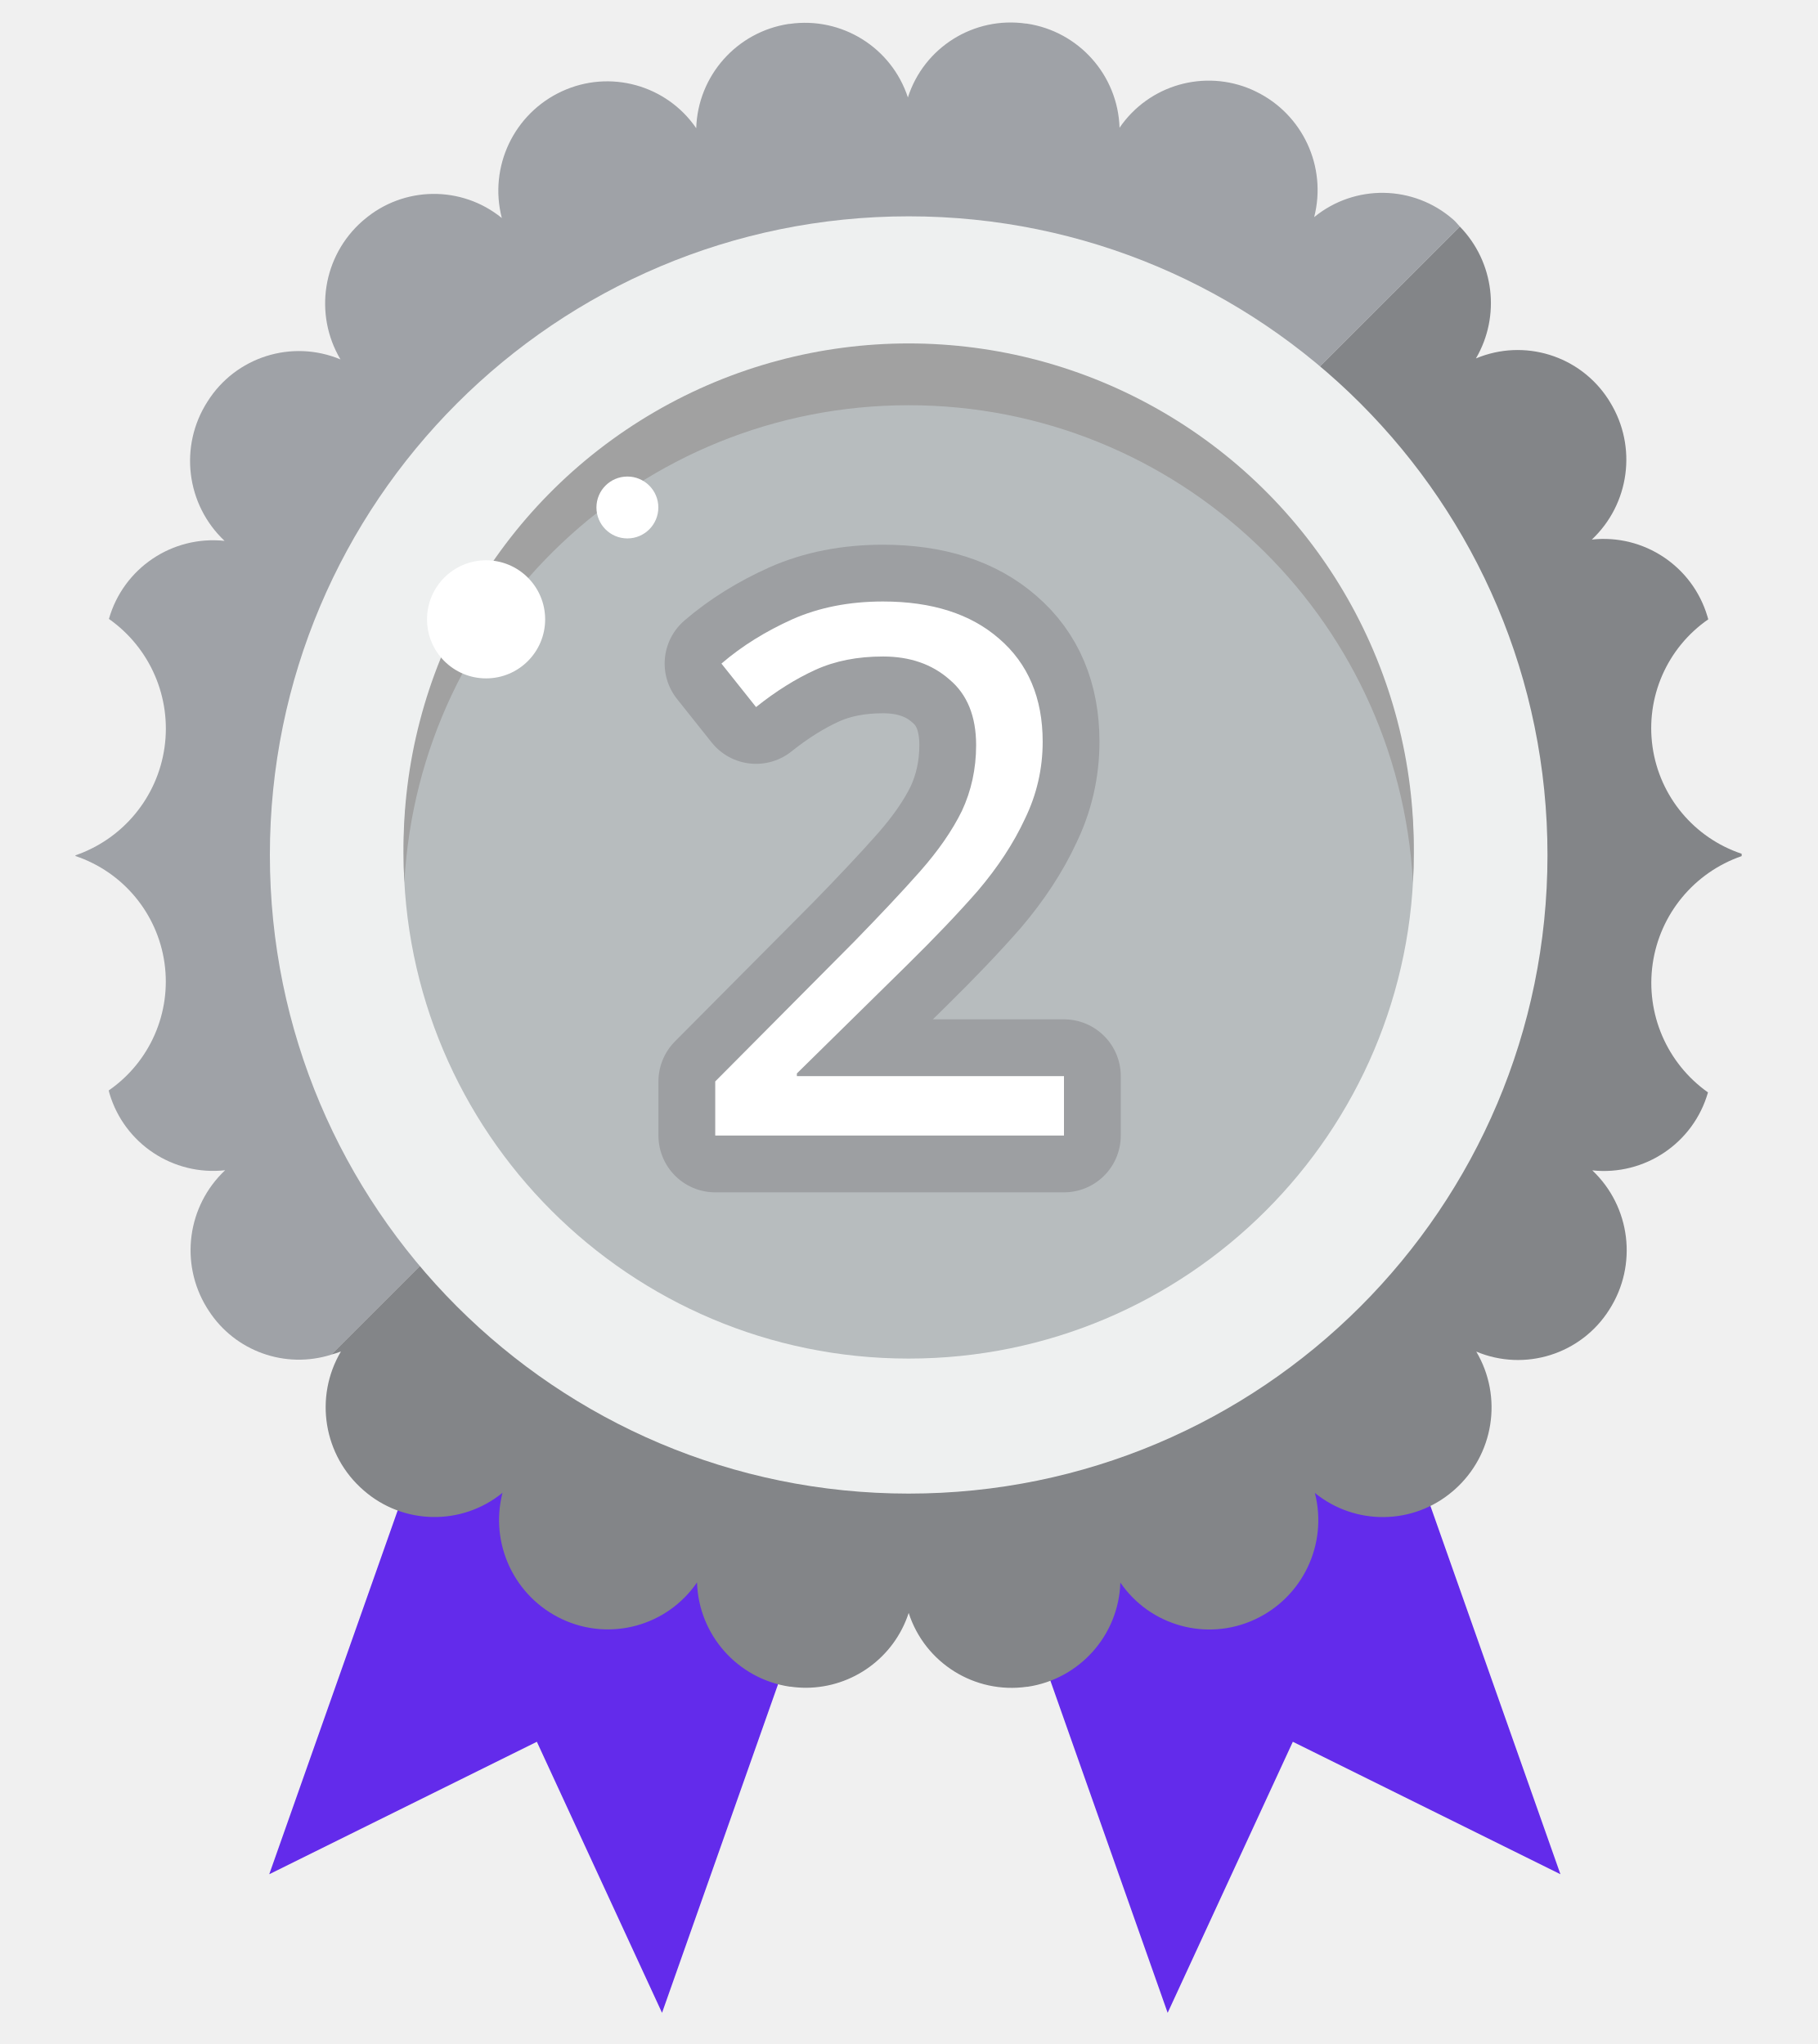
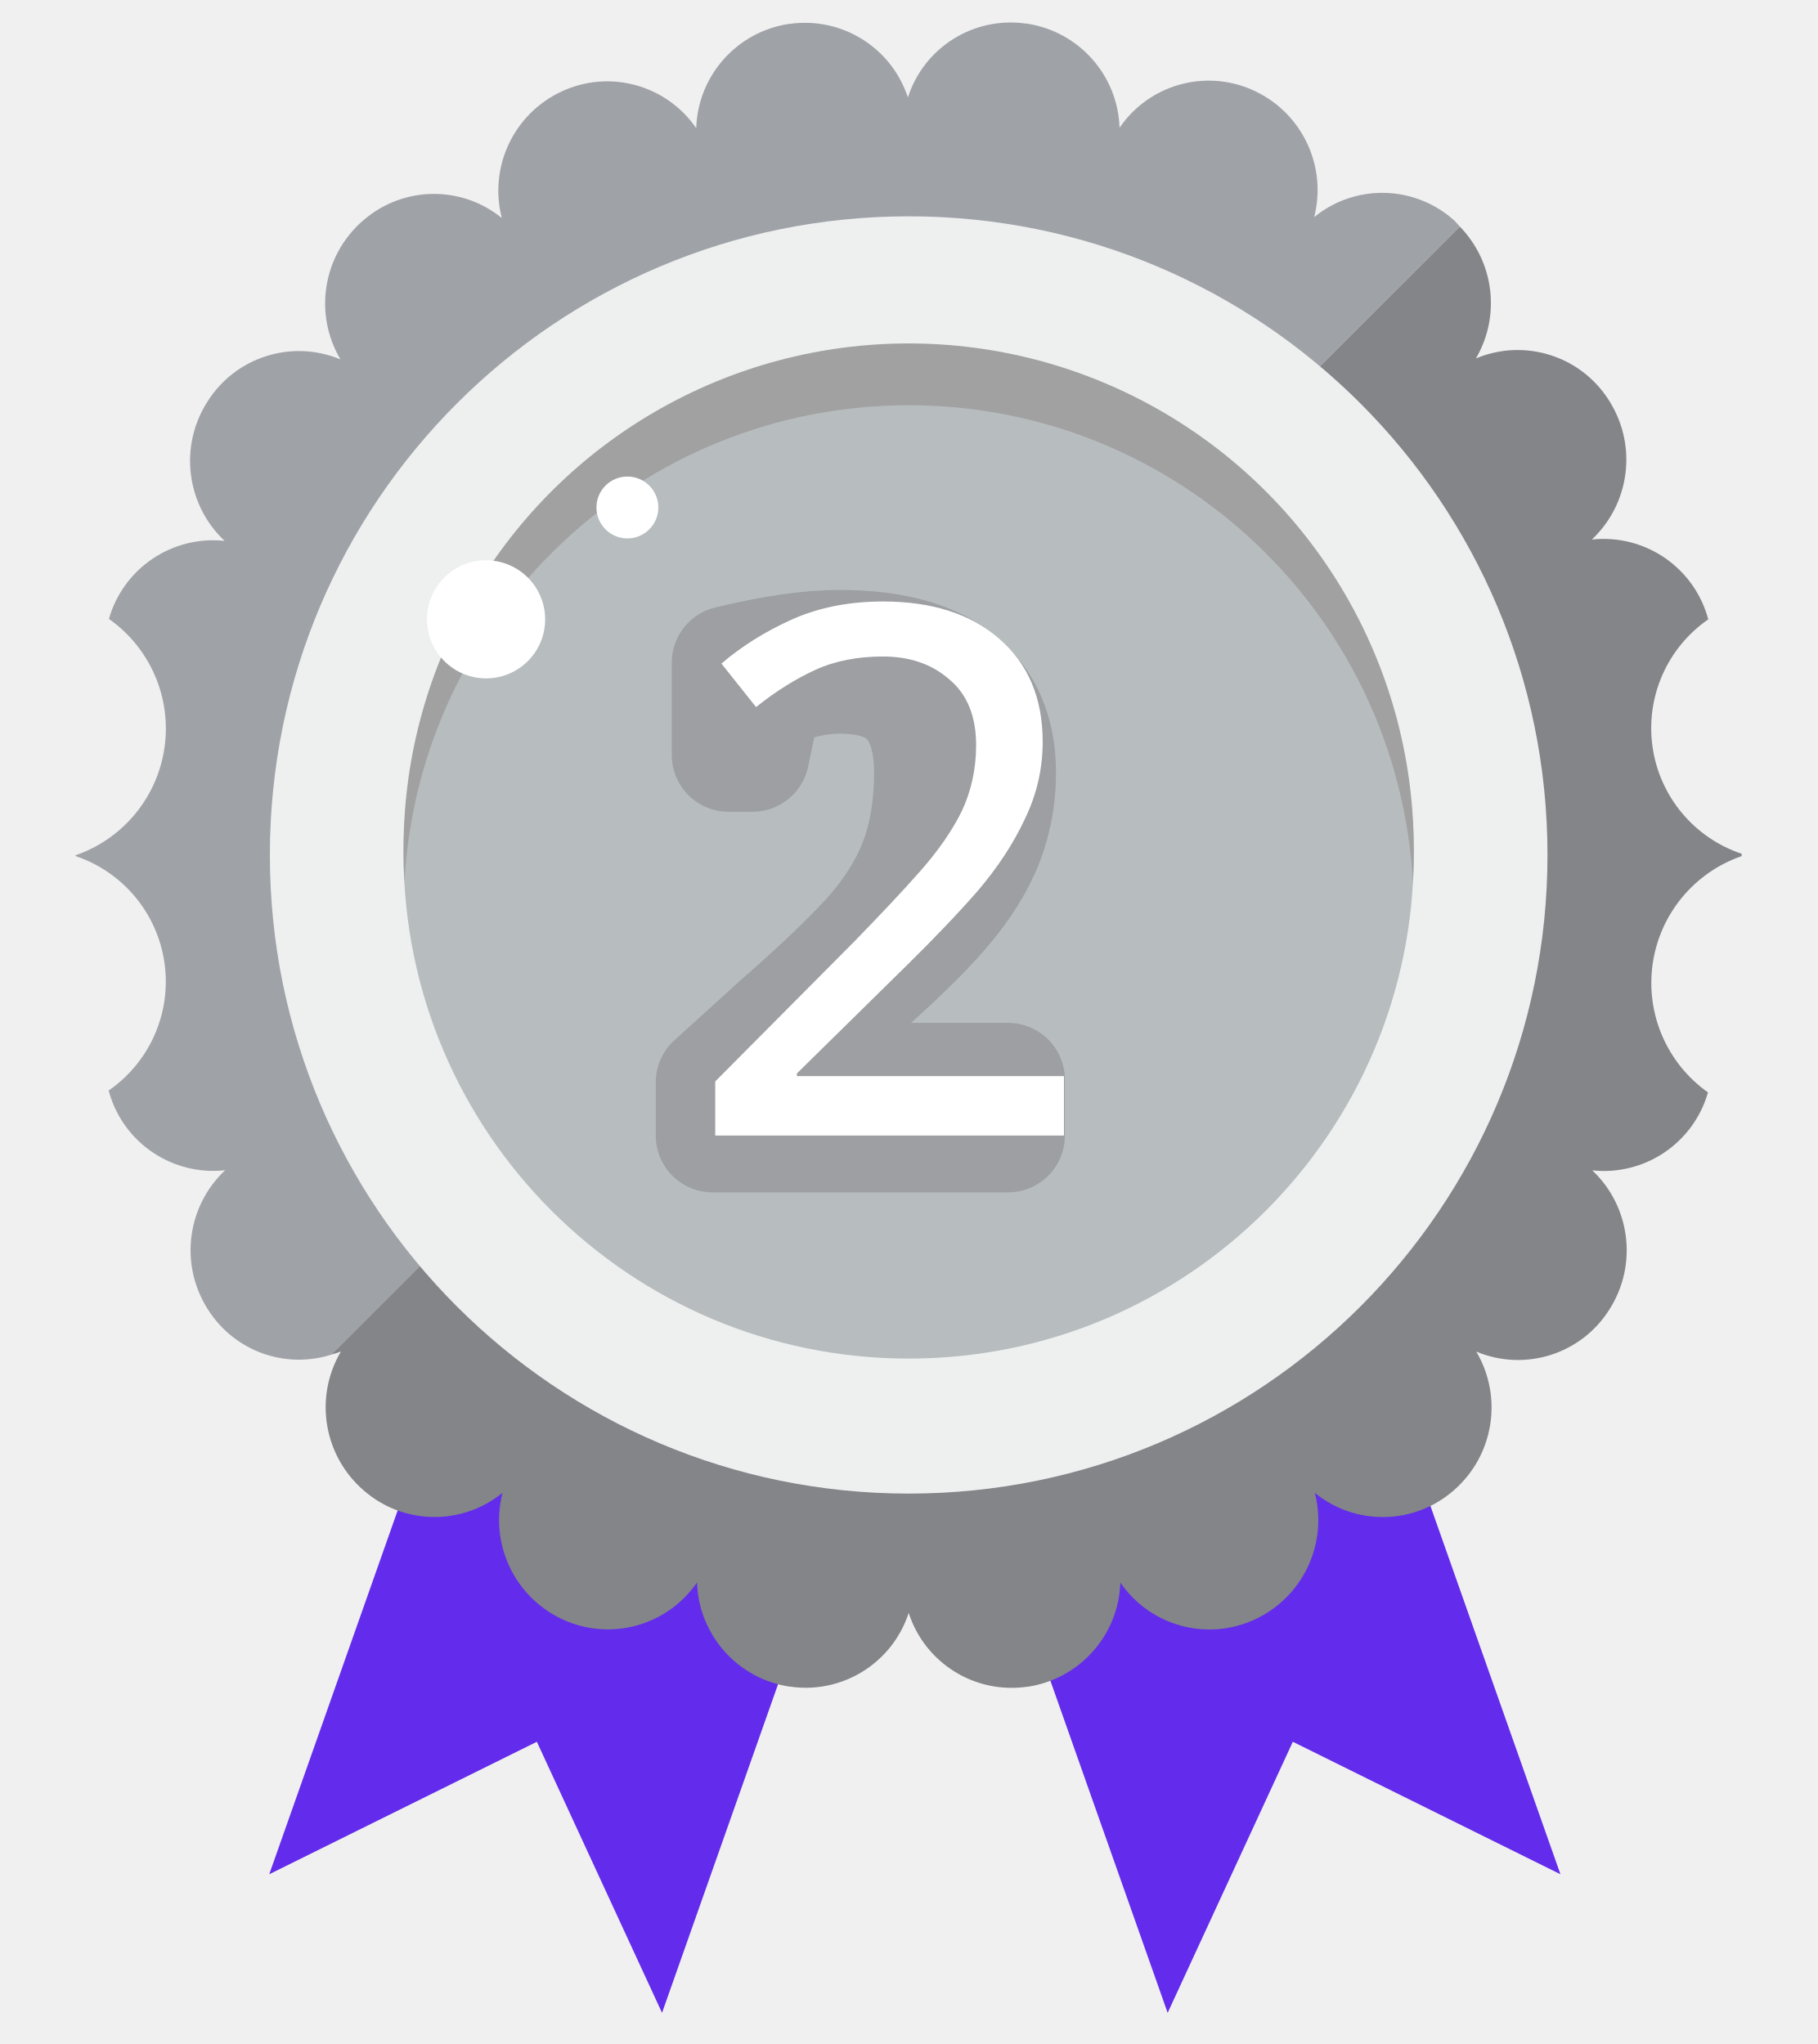
<svg xmlns="http://www.w3.org/2000/svg" width="32" height="36" viewBox="0 0 32 36">
  <defs>
    <style>
            .cls-9{fill:#fff}.cls-2{fill:#632beb}.cls-3{fill:#ff9d00}
        </style>
  </defs>
  <g id="medal_silver_b" transform="translate(-48 -322)">
    <g id="그룹_19122" data-name="그룹 19122" transform="translate(49.333 322.394)">
      <g id="그룹_19117" data-name="그룹 19117" transform="translate(3.408 18.144)">
        <path id="패스_18386" d="M90.456 515.782l5.108-14.471-6.917-2.441-5.107 14.471 4.712-2.333z" class="cls-2" data-name="패스 18386" transform="translate(-83.54 -498.869)" />
        <path id="패스_18387" d="M116.845 515.782l-5.108-14.471 6.917-2.441 5.107 14.471-4.712-2.333z" class="cls-2" data-name="패스 18387" transform="translate(-101.026 -498.869)" />
      </g>
      <g id="그룹_19120" data-name="그룹 19120">
        <g id="그룹_19118" data-name="그룹 19118">
          <path id="패스_18388" d="M132.764 508.072l.193.059z" class="cls-3" data-name="패스 18388" transform="translate(-110.658 -486.432)" />
          <path id="패스_18389" d="M132.884 508.065l.1.065z" class="cls-3" data-name="패스 18389" transform="translate(-110.732 -486.427)" />
          <path id="패스_18390" d="M132.949 507.992l.052.12z" class="cls-3" data-name="패스 18390" transform="translate(-110.773 -486.382)" />
          <path id="패스_18391" fill="#9fa2a7" d="M98.822 454.574a1.894 1.894 0 0 0-2.446-.041 1.927 1.927 0 0 0-1.027-2.212c-.023-.012-.045-.022-.068-.032a1.9 1.9 0 0 0-2.332.67 1.917 1.917 0 0 0-1.632-1.834h-.013a1.9 1.9 0 0 0-2.082 1.3 1.907 1.907 0 0 0-2.083-1.295h-.012a1.918 1.918 0 0 0-1.632 1.837 1.9 1.9 0 0 0-2.362-.651 1.927 1.927 0 0 0-1.061 2.233 1.893 1.893 0 0 0-2.426.03l-.029.024a1.932 1.932 0 0 0-.386 2.436 1.9 1.9 0 0 0-2.341.742 1.935 1.935 0 0 0 .3 2.454 1.907 1.907 0 0 0-2.036 1.375 2.361 2.361 0 0 1-.589 4.163v.013a2.332 2.332 0 0 1 .585 4.129l.014.054a1.906 1.906 0 0 0 2.036 1.351 1.934 1.934 0 0 0-.324 2.418c.011.018.022.037.035.055a1.89 1.89 0 0 0 2.158.775L98.941 454.7c-.041-.044-.074-.088-.119-.126z" data-name="패스 18391" transform="translate(-74.569 -451.103)" />
          <path id="패스_18392" fill="#838588" d="M86.826 482.825a1.893 1.893 0 0 0 2.445.043 1.929 1.929 0 0 0 1.054 2.228 1.9 1.9 0 0 0 2.371-.65 1.916 1.916 0 0 0 1.631 1.836h.013a1.942 1.942 0 0 0 .276.02 1.909 1.909 0 0 0 1.807-1.318 1.905 1.905 0 0 0 2.083 1.3h.012a1.916 1.916 0 0 0 1.632-1.835 1.9 1.9 0 0 0 2.363.652 1.928 1.928 0 0 0 1.062-2.231 1.894 1.894 0 0 0 2.427-.029l.028-.024a1.934 1.934 0 0 0 .387-2.436 1.9 1.9 0 0 0 2.343-.74 1.937 1.937 0 0 0-.3-2.452 1.907 1.907 0 0 0 2.037-1.373 2.363 2.363 0 0 1 .593-4.162v-.041a2.332 2.332 0 0 1-.588-4.129l-.015-.052a1.907 1.907 0 0 0-2.035-1.353 1.933 1.933 0 0 0 .323-2.416l-.034-.055a1.9 1.9 0 0 0-2.33-.719 1.933 1.933 0 0 0-.283-2.322l-19.872 19.867a1.693 1.693 0 0 0 .17-.055 1.934 1.934 0 0 0 .4 2.446z" data-name="패스 18392" transform="translate(-81.756 -456.97)" />
        </g>
        <g id="그룹_19119" data-name="그룹 19119" transform="translate(3.419 3.419)">
          <path id="패스_18393" fill="#eef0f0" d="M106.065 471.352A11.248 11.248 0 1 1 94.817 460.1a11.248 11.248 0 0 1 11.248 11.252z" data-name="패스 18393" transform="translate(-83.569 -460.103)" />
          <path id="패스_18394" fill="#b7bcbe" d="M107.555 475.125a8.894 8.894 0 1 1-8.893-8.895 8.893 8.893 0 0 1 8.893 8.895z" data-name="패스 18394" transform="translate(-87.413 -463.903)" />
          <path id="패스_18395" fill="#a1a1a1" d="M98.66 467.227a8.894 8.894 0 0 1 8.879 8.4c.009-.165.014-.331.014-.5a8.894 8.894 0 1 0-17.787 0c0 .168.006.333.014.5a8.894 8.894 0 0 1 8.88-8.4z" data-name="패스 18395" transform="translate(-87.412 -463.903)" />
        </g>
      </g>
      <g id="그룹_19121" data-name="그룹 19121" transform="translate(6.185 7.996)">
        <path id="패스_18396" d="M92.931 477.083a1.04 1.04 0 1 1-1.04-1.04 1.041 1.041 0 0 1 1.04 1.04z" class="cls-9" data-name="패스 18396" transform="translate(-90.85 -474.565)" />
        <path id="패스_18397" d="M99.8 472.7a.545.545 0 1 1-.545-.545.545.545 0 0 1 .545.545z" class="cls-9" data-name="패스 18397" transform="translate(-95.726 -472.152)" />
      </g>
    </g>
-     <text id="_2" fill="#fff" stroke="#9d9fa2" stroke-linejoin="round" stroke-width="2px" data-name="2" font-family="NanumSquareEB, NanumSquare" font-size="13px" transform="translate(64 342)">
+     <text id="_2" fill="#fff" stroke="#9d9fa2" stroke-linejoin="round" stroke-width="2px" data-name="2" font-family="sans-serif;" font-size="13px" transform="translate(64 342)">
      <tspan x="-4.03" y="0">2</tspan>
    </text>
-     <text id="_2-2" fill="#fff" data-name="2" font-family="NanumSquareEB, NanumSquare" font-size="13px" transform="translate(64 342)">
+     <text id="_2-2" fill="#fff" data-name="2" font-family="sans-serif" font-size="13px" transform="translate(64 342)">
      <tspan x="-4.03" y="0">2</tspan>
    </text>
  </g>
</svg>
